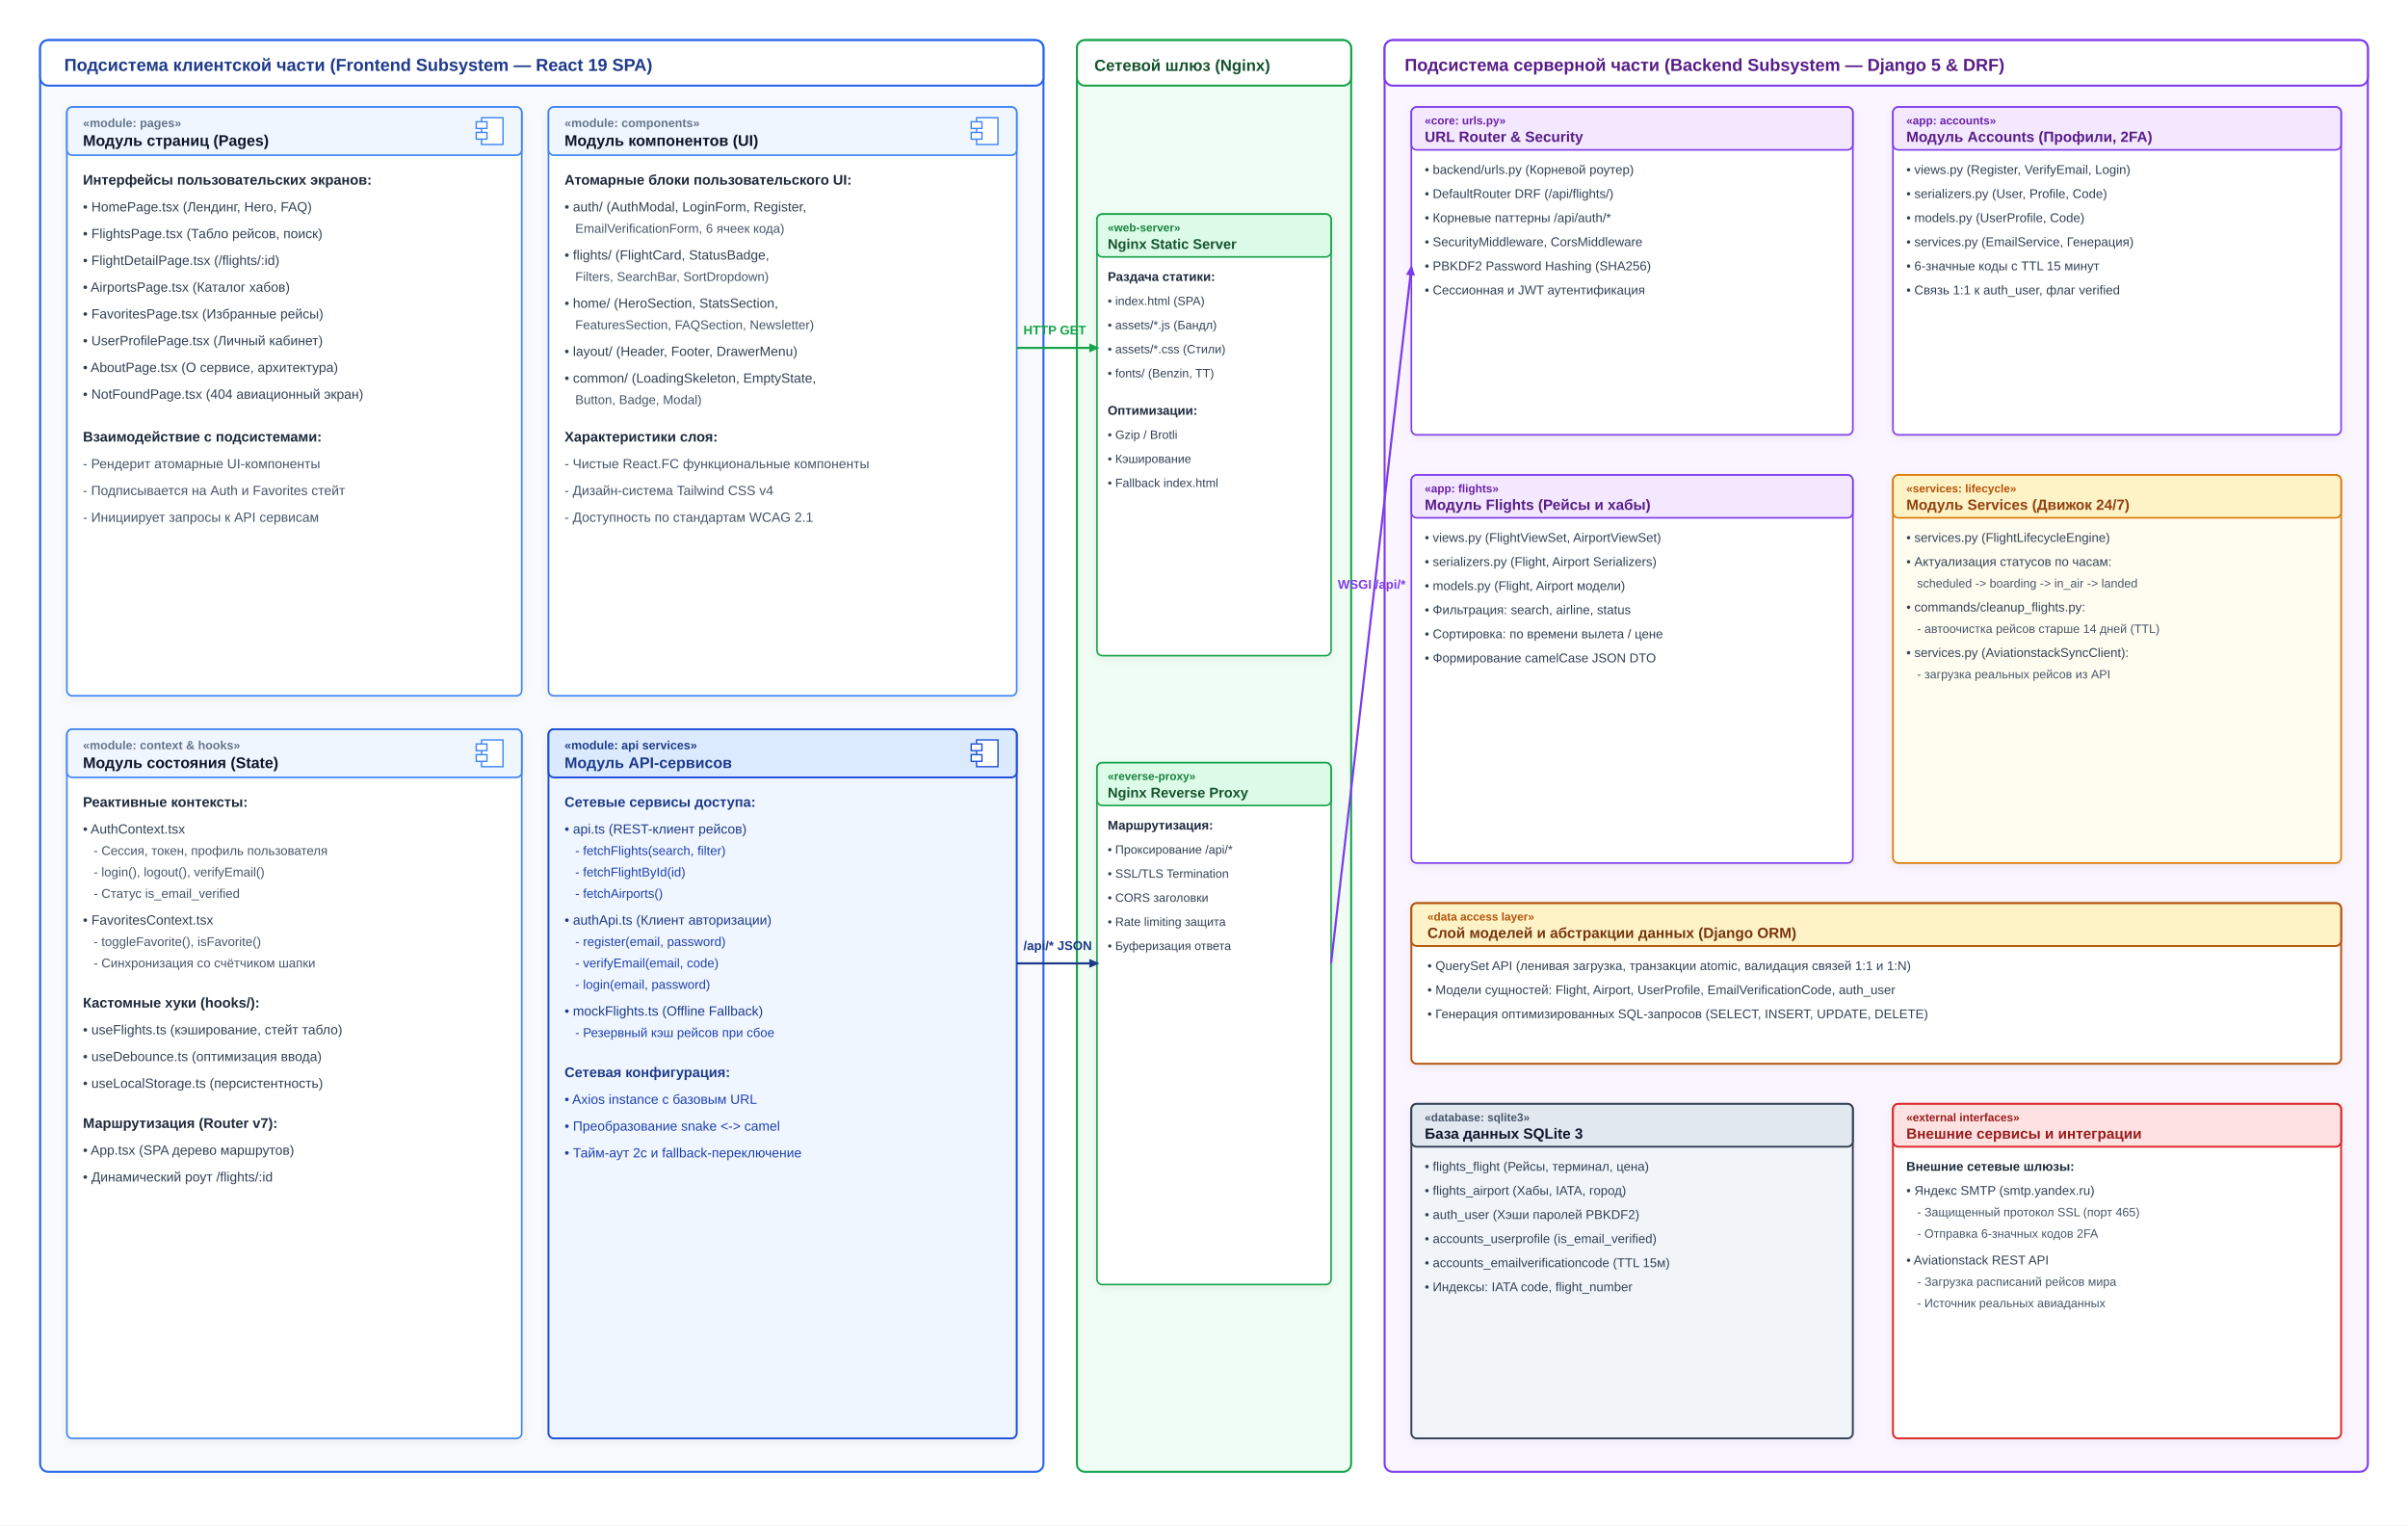
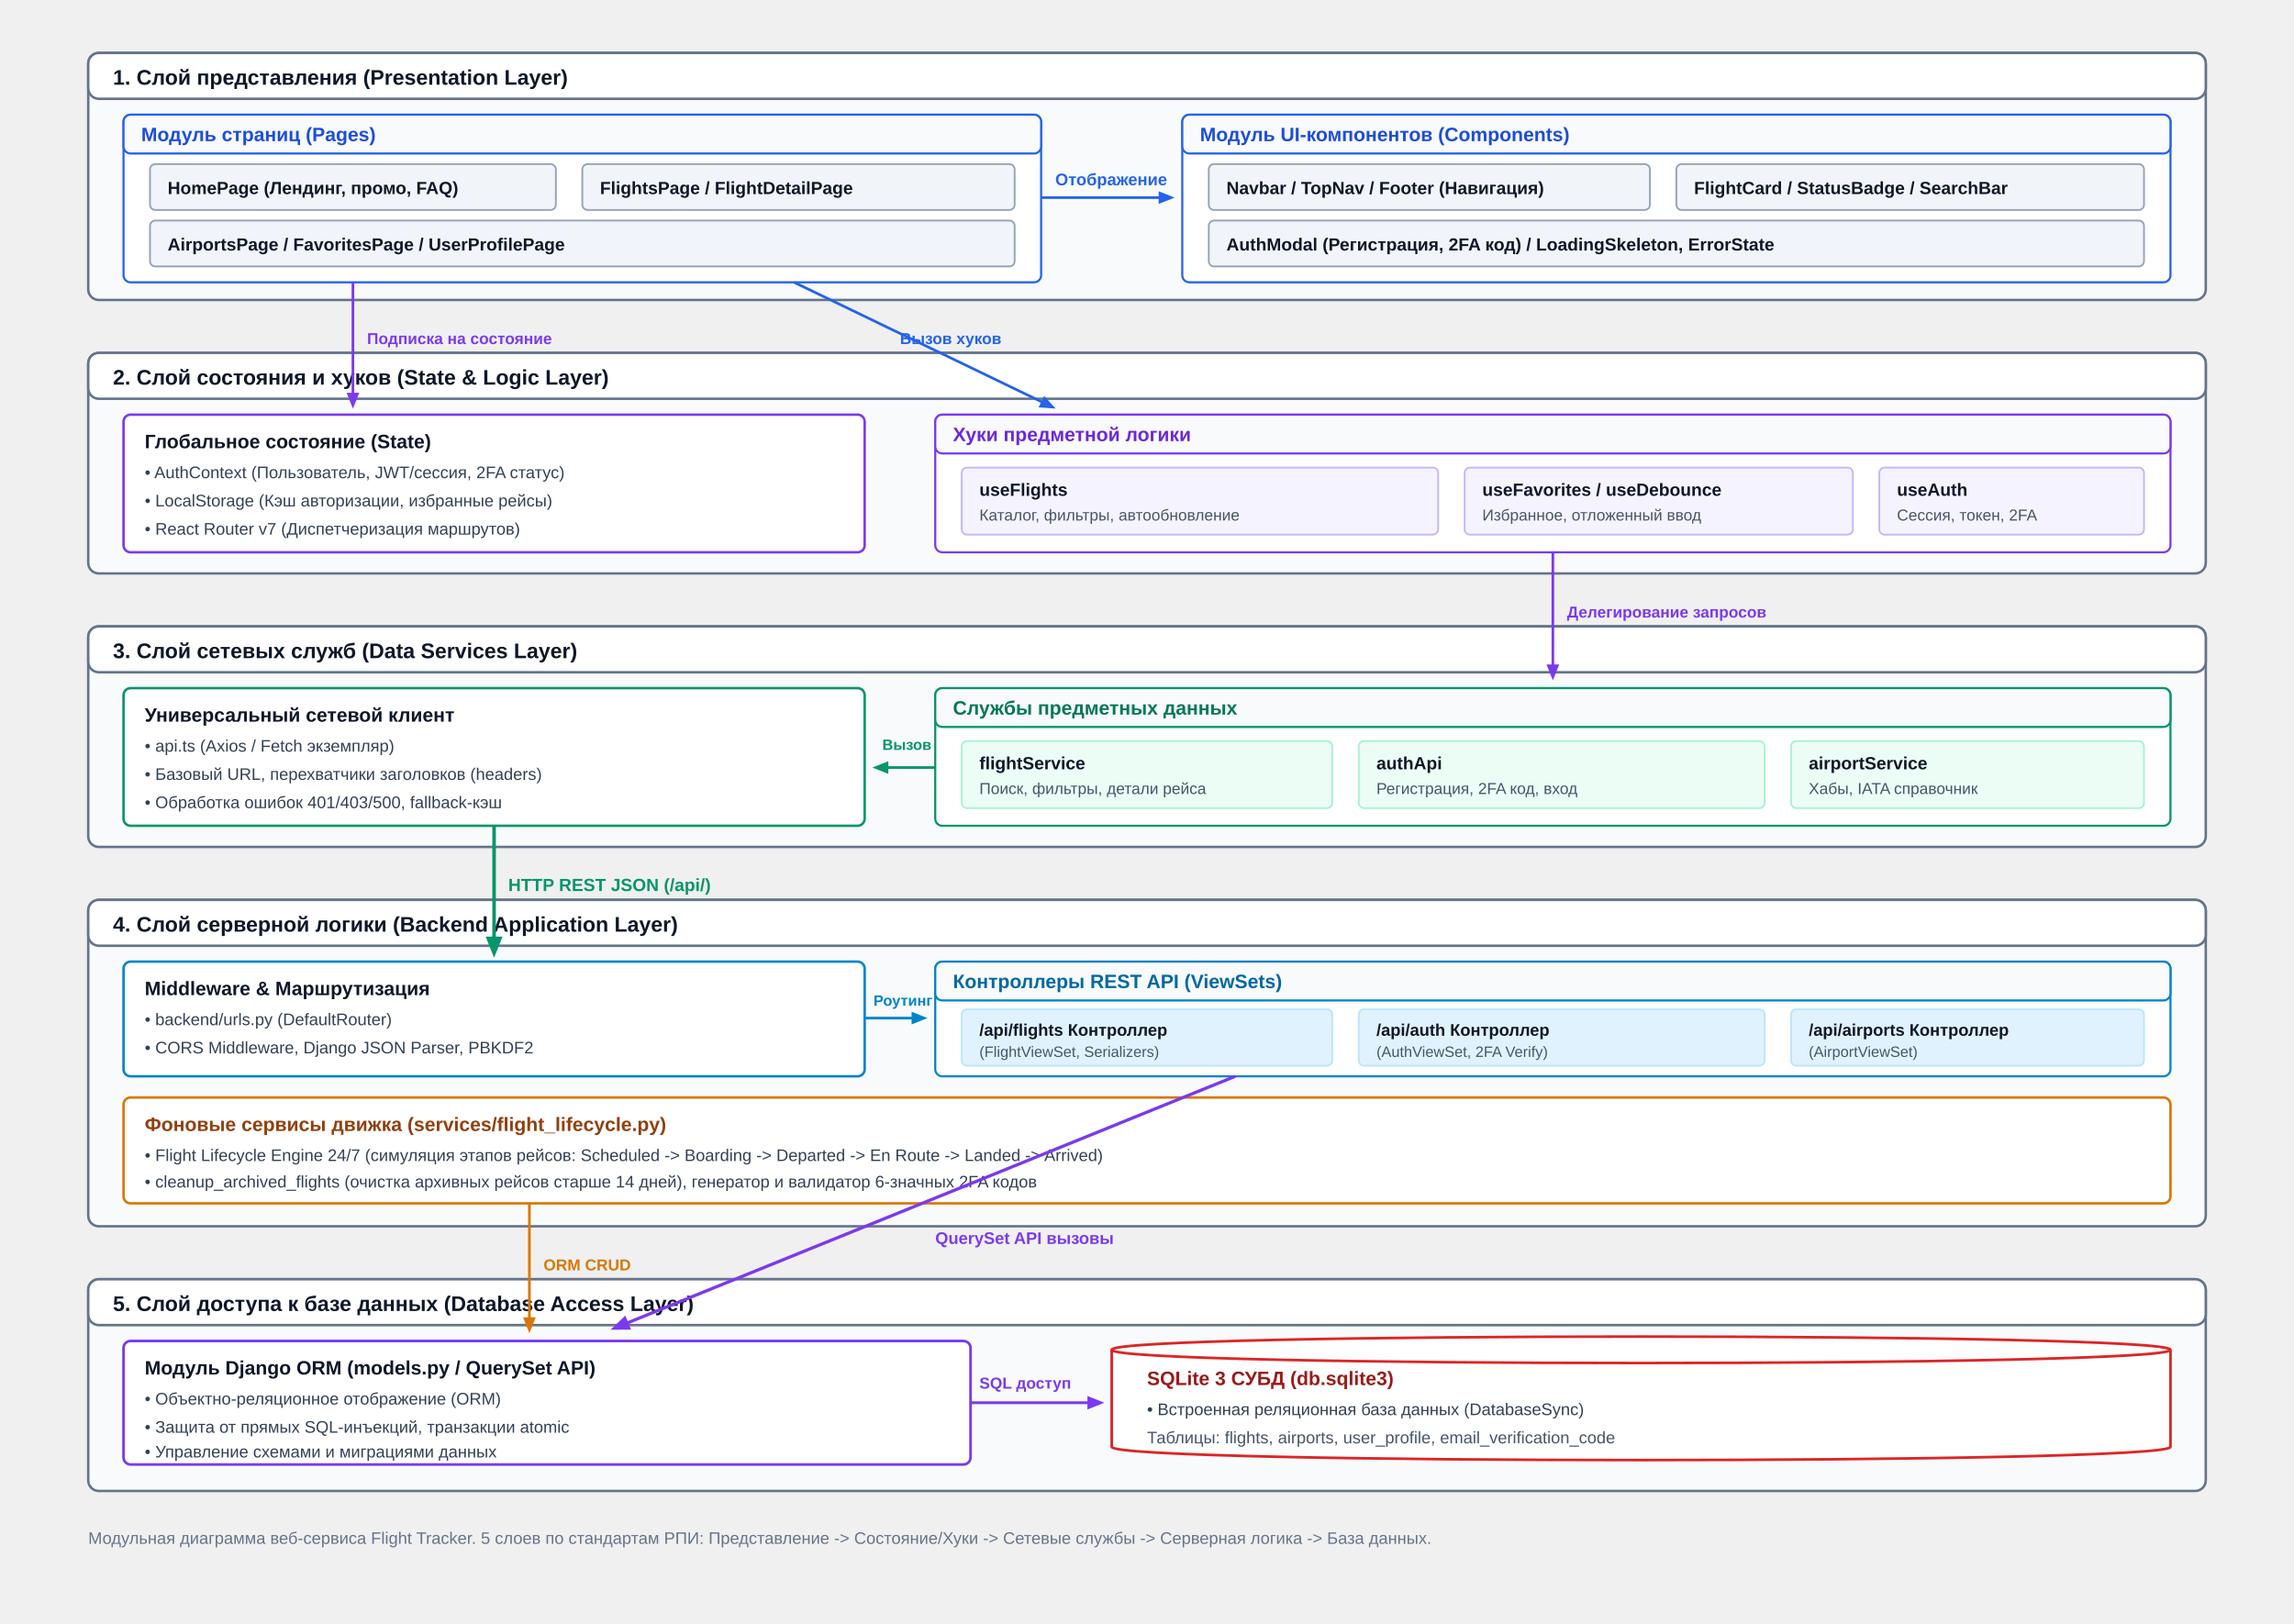
- <svg xmlns="http://www.w3.org/2000/svg" viewBox="0 0 1800 1140" width="100%" height="100%" style="background:#ffffff; font-family: 'Segoe UI', -apple-system, BlinkMacSystemFont, Arial, sans-serif;">
+ <svg xmlns="http://www.w3.org/2000/svg" viewBox="0 0 1300 920" width="100%" height="100%" style="background:#FFFFFF; font-family: Arial, sans-serif;">
  <defs>
-     <filter id="shadow" x="-3%" y="-4%" width="106%" height="110%">
-       <feDropShadow dx="0" dy="2" stdDeviation="3" flood-opacity="0.06" />
-     </filter>
-     <marker id="arr-blue" viewBox="0 0 10 10" refX="6" refY="5" markerWidth="6" markerHeight="6" orient="auto-start-reverse">
-       <path d="M 0 1.5 L 8 5 L 0 8.5 z" fill="#1E3A8A" />
+     <marker id="arrow-blue" viewBox="0 0 10 10" refX="6" refY="5" markerWidth="6" markerHeight="6" orient="auto-start-reverse">
+       <path d="M 0 1 L 10 5 L 0 9 z" fill="#2563EB" />
    </marker>
-     <marker id="arr-green" viewBox="0 0 10 10" refX="6" refY="5" markerWidth="6" markerHeight="6" orient="auto-start-reverse">
-       <path d="M 0 1.5 L 8 5 L 0 8.5 z" fill="#16A34A" />
+     <marker id="arrow-purple" viewBox="0 0 10 10" refX="6" refY="5" markerWidth="6" markerHeight="6" orient="auto-start-reverse">
+       <path d="M 0 1 L 10 5 L 0 9 z" fill="#7C3AED" />
    </marker>
-     <marker id="arr-purple" viewBox="0 0 10 10" refX="6" refY="5" markerWidth="6" markerHeight="6" orient="auto-start-reverse">
-       <path d="M 0 1.5 L 8 5 L 0 8.5 z" fill="#7C3AED" />
+     <marker id="arrow-green" viewBox="0 0 10 10" refX="6" refY="5" markerWidth="6" markerHeight="6" orient="auto-start-reverse">
+       <path d="M 0 1 L 10 5 L 0 9 z" fill="#059669" />
    </marker>
-     <marker id="arr-amber" viewBox="0 0 10 10" refX="6" refY="5" markerWidth="6" markerHeight="6" orient="auto-start-reverse">
-       <path d="M 0 1.5 L 8 5 L 0 8.5 z" fill="#B45309" />
+     <marker id="arrow-sky" viewBox="0 0 10 10" refX="6" refY="5" markerWidth="6" markerHeight="6" orient="auto-start-reverse">
+       <path d="M 0 1 L 10 5 L 0 9 z" fill="#0284C7" />
    </marker>
-     <marker id="arr-red" viewBox="0 0 10 10" refX="6" refY="5" markerWidth="6" markerHeight="6" orient="auto-start-reverse">
-       <path d="M 0 1.5 L 8 5 L 0 8.5 z" fill="#DC2626" />
+     <marker id="arrow-orange" viewBox="0 0 10 10" refX="6" refY="5" markerWidth="6" markerHeight="6" orient="auto-start-reverse">
+       <path d="M 0 1 L 10 5 L 0 9 z" fill="#D97706" />
    </marker>
  </defs>
-   <rect width="100%" height="100%" fill="#ffffff" />
-   <rect x="30" y="30" width="750" height="1070" rx="6" fill="#F8FAFC" stroke="#2563EB" stroke-width="1.5" />
-   <rect x="30" y="30" width="750" height="34" rx="6" fill="#FFFFFF" stroke="#2563EB" stroke-width="1.5" />
-   <text x="48" y="53" font-size="13" font-weight="bold" fill="#1E3A8A">Подсистема клиентской части (Frontend Subsystem — React 19 SPA)</text>
-   <g transform="translate(50, 80)" filter="url(#shadow)">
-     <rect width="340" height="440" rx="4" fill="#FFFFFF" stroke="#3B82F6" stroke-width="1.2" />
-     <rect width="340" height="36" rx="4" fill="#EFF6FF" stroke="#3B82F6" stroke-width="1.2" />
-     <rect x="310" y="8" width="16" height="20" fill="#FFFFFF" stroke="#3B82F6" stroke-width="1" />
-     <rect x="306" y="11" width="8" height="5" fill="#FFFFFF" stroke="#3B82F6" stroke-width="1" />
-     <rect x="306" y="19" width="8" height="5" fill="#FFFFFF" stroke="#3B82F6" stroke-width="1" />
-     <text x="12" y="15" font-size="9" font-weight="bold" fill="#64748B">«module: pages»</text>
-     <text x="12" y="29" font-size="11.5" font-weight="bold" fill="#0F172A">Модуль страниц (Pages)</text>
-     <text x="12" y="58" font-size="10.5" font-weight="bold" fill="#1E293B">Интерфейсы пользовательских экранов:</text>
-     <text x="12" y="78" font-size="10" fill="#334155">• HomePage.tsx (Лендинг, Hero, FAQ)</text>
-     <text x="12" y="98" font-size="10" fill="#334155">• FlightsPage.tsx (Табло рейсов, поиск)</text>
-     <text x="12" y="118" font-size="10" fill="#334155">• FlightDetailPage.tsx (/flights/:id)</text>
-     <text x="12" y="138" font-size="10" fill="#334155">• AirportsPage.tsx (Каталог хабов)</text>
-     <text x="12" y="158" font-size="10" fill="#334155">• FavoritesPage.tsx (Избранные рейсы)</text>
-     <text x="12" y="178" font-size="10" fill="#334155">• UserProfilePage.tsx (Личный кабинет)</text>
-     <text x="12" y="198" font-size="10" fill="#334155">• AboutPage.tsx (О сервисе, архитектура)</text>
-     <text x="12" y="218" font-size="10" fill="#334155">• NotFoundPage.tsx (404 авиационный экран)</text>
-     <text x="12" y="250" font-size="10.5" font-weight="bold" fill="#1E293B">Взаимодействие с подсистемами:</text>
-     <text x="12" y="270" font-size="10" fill="#475569">- Рендерит атомарные UI-компоненты</text>
-     <text x="12" y="290" font-size="10" fill="#475569">- Подписывается на Auth и Favorites стейт</text>
-     <text x="12" y="310" font-size="10" fill="#475569">- Инициирует запросы к API сервисам</text>
-   </g>
-   <g transform="translate(410, 80)" filter="url(#shadow)">
-     <rect width="350" height="440" rx="4" fill="#FFFFFF" stroke="#3B82F6" stroke-width="1.2" />
-     <rect width="350" height="36" rx="4" fill="#EFF6FF" stroke="#3B82F6" stroke-width="1.2" />
-     <rect x="320" y="8" width="16" height="20" fill="#FFFFFF" stroke="#3B82F6" stroke-width="1" />
-     <rect x="316" y="11" width="8" height="5" fill="#FFFFFF" stroke="#3B82F6" stroke-width="1" />
-     <rect x="316" y="19" width="8" height="5" fill="#FFFFFF" stroke="#3B82F6" stroke-width="1" />
-     <text x="12" y="15" font-size="9" font-weight="bold" fill="#64748B">«module: components»</text>
-     <text x="12" y="29" font-size="11.5" font-weight="bold" fill="#0F172A">Модуль компонентов (UI)</text>
-     <text x="12" y="58" font-size="10.5" font-weight="bold" fill="#1E293B">Атомарные блоки пользовательского UI:</text>
-     <text x="12" y="78" font-size="10" fill="#334155">• auth/ (AuthModal, LoginForm, Register,</text>
-     <text x="20" y="94" font-size="9.5" fill="#475569">EmailVerificationForm, 6 ячеек кода)</text>
-     <text x="12" y="114" font-size="10" fill="#334155">• flights/ (FlightCard, StatusBadge,</text>
-     <text x="20" y="130" font-size="9.5" fill="#475569">Filters, SearchBar, SortDropdown)</text>
-     <text x="12" y="150" font-size="10" fill="#334155">• home/ (HeroSection, StatsSection,</text>
-     <text x="20" y="166" font-size="9.5" fill="#475569">FeaturesSection, FAQSection, Newsletter)</text>
-     <text x="12" y="186" font-size="10" fill="#334155">• layout/ (Header, Footer, DrawerMenu)</text>
-     <text x="12" y="206" font-size="10" fill="#334155">• common/ (LoadingSkeleton, EmptyState,</text>
-     <text x="20" y="222" font-size="9.5" fill="#475569">Button, Badge, Modal)</text>
-     <text x="12" y="250" font-size="10.5" font-weight="bold" fill="#1E293B">Характеристики слоя:</text>
-     <text x="12" y="270" font-size="10" fill="#475569">- Чистые React.FC функциональные компоненты</text>
-     <text x="12" y="290" font-size="10" fill="#475569">- Дизайн-система Tailwind CSS v4</text>
-     <text x="12" y="310" font-size="10" fill="#475569">- Доступность по стандартам WCAG 2.1</text>
-   </g>
-   <g transform="translate(50, 545)" filter="url(#shadow)">
-     <rect width="340" height="530" rx="4" fill="#FFFFFF" stroke="#3B82F6" stroke-width="1.2" />
-     <rect width="340" height="36" rx="4" fill="#EFF6FF" stroke="#3B82F6" stroke-width="1.2" />
-     <rect x="310" y="8" width="16" height="20" fill="#FFFFFF" stroke="#3B82F6" stroke-width="1" />
-     <rect x="306" y="11" width="8" height="5" fill="#FFFFFF" stroke="#3B82F6" stroke-width="1" />
-     <rect x="306" y="19" width="8" height="5" fill="#FFFFFF" stroke="#3B82F6" stroke-width="1" />
-     <text x="12" y="15" font-size="9" font-weight="bold" fill="#64748B">«module: context &amp; hooks»</text>
-     <text x="12" y="29" font-size="11.5" font-weight="bold" fill="#0F172A">Модуль состояния (State)</text>
-     <text x="12" y="58" font-size="10.5" font-weight="bold" fill="#1E293B">Реактивные контексты:</text>
-     <text x="12" y="78" font-size="10" fill="#334155">• AuthContext.tsx</text>
-     <text x="20" y="94" font-size="9.5" fill="#475569">- Сессия, токен, профиль пользователя</text>
-     <text x="20" y="110" font-size="9.5" fill="#475569">- login(), logout(), verifyEmail()</text>
-     <text x="20" y="126" font-size="9.5" fill="#475569">- Статус is_email_verified</text>
-     <text x="12" y="146" font-size="10" fill="#334155">• FavoritesContext.tsx</text>
-     <text x="20" y="162" font-size="9.5" fill="#475569">- toggleFavorite(), isFavorite()</text>
-     <text x="20" y="178" font-size="9.5" fill="#475569">- Синхронизация со счётчиком шапки</text>
-     <text x="12" y="208" font-size="10.5" font-weight="bold" fill="#1E293B">Кастомные хуки (hooks/):</text>
-     <text x="12" y="228" font-size="10" fill="#334155">• useFlights.ts (кэширование, стейт табло)</text>
-     <text x="12" y="248" font-size="10" fill="#334155">• useDebounce.ts (оптимизация ввода)</text>
-     <text x="12" y="268" font-size="10" fill="#334155">• useLocalStorage.ts (персистентность)</text>
-     <text x="12" y="298" font-size="10.5" font-weight="bold" fill="#1E293B">Маршрутизация (Router v7):</text>
-     <text x="12" y="318" font-size="10" fill="#334155">• App.tsx (SPA дерево маршрутов)</text>
-     <text x="12" y="338" font-size="10" fill="#334155">• Динамический роут /flights/:id</text>
-   </g>
-   <g transform="translate(410, 545)" filter="url(#shadow)">
-     <rect width="350" height="530" rx="4" fill="#EFF6FF" stroke="#1D4ED8" stroke-width="1.4" />
-     <rect width="350" height="36" rx="4" fill="#DBEAFE" stroke="#1D4ED8" stroke-width="1.4" />
-     <rect x="320" y="8" width="16" height="20" fill="#FFFFFF" stroke="#1D4ED8" stroke-width="1" />
-     <rect x="316" y="11" width="8" height="5" fill="#FFFFFF" stroke="#1D4ED8" stroke-width="1" />
-     <rect x="316" y="19" width="8" height="5" fill="#FFFFFF" stroke="#1D4ED8" stroke-width="1" />
-     <text x="12" y="15" font-size="9" font-weight="bold" fill="#1E3A8A">«module: api services»</text>
-     <text x="12" y="29" font-size="11.5" font-weight="bold" fill="#1E3A8A">Модуль API-сервисов</text>
-     <text x="12" y="58" font-size="10.5" font-weight="bold" fill="#1E3A8A">Сетевые сервисы доступа:</text>
-     <text x="12" y="78" font-size="10" fill="#1E3A8A">• api.ts (REST-клиент рейсов)</text>
-     <text x="20" y="94" font-size="9.5" fill="#1E40AF">- fetchFlights(search, filter)</text>
-     <text x="20" y="110" font-size="9.5" fill="#1E40AF">- fetchFlightById(id)</text>
-     <text x="20" y="126" font-size="9.5" fill="#1E40AF">- fetchAirports()</text>
-     <text x="12" y="146" font-size="10" fill="#1E3A8A">• authApi.ts (Клиент авторизации)</text>
-     <text x="20" y="162" font-size="9.5" fill="#1E40AF">- register(email, password)</text>
-     <text x="20" y="178" font-size="9.5" fill="#1E40AF">- verifyEmail(email, code)</text>
-     <text x="20" y="194" font-size="9.5" fill="#1E40AF">- login(email, password)</text>
-     <text x="12" y="214" font-size="10" fill="#1E3A8A">• mockFlights.ts (Offline Fallback)</text>
-     <text x="20" y="230" font-size="9.5" fill="#1E40AF">- Резервный кэш рейсов при сбое</text>
-     <text x="12" y="260" font-size="10.5" font-weight="bold" fill="#1E3A8A">Сетевая конфигурация:</text>
-     <text x="12" y="280" font-size="10" fill="#1E40AF">• Axios instance c базовым URL</text>
-     <text x="12" y="300" font-size="10" fill="#1E40AF">• Преобразование snake &lt;-&gt; camel</text>
-     <text x="12" y="320" font-size="10" fill="#1E40AF">• Тайм-аут 2с и fallback-переключение</text>
-   </g>
-   <rect x="805" y="30" width="205" height="1070" rx="6" fill="#F0FDF4" stroke="#16A34A" stroke-width="1.5" />
-   <rect x="805" y="30" width="205" height="34" rx="6" fill="#FFFFFF" stroke="#16A34A" stroke-width="1.5" />
-   <text x="818" y="53" font-size="12" font-weight="bold" fill="#14532D">Сетевой шлюз (Nginx)</text>
-   <g transform="translate(820, 160)" filter="url(#shadow)">
-     <rect width="175" height="330" rx="4" fill="#FFFFFF" stroke="#16A34A" stroke-width="1.2" />
-     <rect width="175" height="32" rx="4" fill="#DCFCE7" stroke="#16A34A" stroke-width="1.2" />
-     <text x="8" y="13" font-size="8.5" font-weight="bold" fill="#15803D">«web-server»</text>
-     <text x="8" y="26" font-size="10.5" font-weight="bold" fill="#14532D">Nginx Static Server</text>
-     <text x="8" y="50" font-size="9.5" font-weight="bold" fill="#1E293B">Раздача статики:</text>
-     <text x="8" y="68" font-size="9" fill="#334155">• index.html (SPA)</text>
-     <text x="8" y="86" font-size="9" fill="#334155">• assets/*.js (Бандл)</text>
-     <text x="8" y="104" font-size="9" fill="#334155">• assets/*.css (Стили)</text>
-     <text x="8" y="122" font-size="9" fill="#334155">• fonts/ (Benzin, TT)</text>
-     <text x="8" y="150" font-size="9.5" font-weight="bold" fill="#1E293B">Оптимизации:</text>
-     <text x="8" y="168" font-size="9" fill="#334155">• Gzip / Brotli</text>
-     <text x="8" y="186" font-size="9" fill="#334155">• Кэширование</text>
-     <text x="8" y="204" font-size="9" fill="#334155">• Fallback index.html</text>
-   </g>
-   <g transform="translate(820, 570)" filter="url(#shadow)">
-     <rect width="175" height="390" rx="4" fill="#FFFFFF" stroke="#16A34A" stroke-width="1.2" />
-     <rect width="175" height="32" rx="4" fill="#DCFCE7" stroke="#16A34A" stroke-width="1.2" />
-     <text x="8" y="13" font-size="8.5" font-weight="bold" fill="#15803D">«reverse-proxy»</text>
-     <text x="8" y="26" font-size="10.5" font-weight="bold" fill="#14532D">Nginx Reverse Proxy</text>
-     <text x="8" y="50" font-size="9.5" font-weight="bold" fill="#1E293B">Маршрутизация:</text>
-     <text x="8" y="68" font-size="9" fill="#334155">• Проксирование /api/*</text>
-     <text x="8" y="86" font-size="9" fill="#334155">• SSL/TLS Termination</text>
-     <text x="8" y="104" font-size="9" fill="#334155">• CORS заголовки</text>
-     <text x="8" y="122" font-size="9" fill="#334155">• Rate limiting защита</text>
-     <text x="8" y="140" font-size="9" fill="#334155">• Буферизация ответа</text>
-   </g>
-   <rect x="1035" y="30" width="735" height="1070" rx="6" fill="#FAF5FF" stroke="#7C3AED" stroke-width="1.5" />
-   <rect x="1035" y="30" width="735" height="34" rx="6" fill="#FFFFFF" stroke="#7C3AED" stroke-width="1.5" />
-   <text x="1050" y="53" font-size="13" font-weight="bold" fill="#581C87">Подсистема серверной части (Backend Subsystem — Django 5 &amp; DRF)</text>
-   <g transform="translate(1055, 80)" filter="url(#shadow)">
-     <rect width="330" height="245" rx="4" fill="#FFFFFF" stroke="#7C3AED" stroke-width="1.2" />
-     <rect width="330" height="32" rx="4" fill="#F3E8FF" stroke="#7C3AED" stroke-width="1.2" />
-     <text x="10" y="13" font-size="8.5" font-weight="bold" fill="#6B21A8">«core: urls.py»</text>
-     <text x="10" y="26" font-size="11" font-weight="bold" fill="#581C87">URL Router &amp; Security</text>
-     <text x="10" y="50" font-size="9.5" fill="#334155">• backend/urls.py (Корневой роутер)</text>
-     <text x="10" y="68" font-size="9.5" fill="#334155">• DefaultRouter DRF (/api/flights/)</text>
-     <text x="10" y="86" font-size="9.5" fill="#334155">• Корневые паттерны /api/auth/*</text>
-     <text x="10" y="104" font-size="9.5" fill="#334155">• SecurityMiddleware, CorsMiddleware</text>
-     <text x="10" y="122" font-size="9.5" fill="#334155">• PBKDF2 Password Hashing (SHA256)</text>
-     <text x="10" y="140" font-size="9.5" fill="#334155">• Сессионная и JWT аутентификация</text>
-   </g>
-   <g transform="translate(1415, 80)" filter="url(#shadow)">
-     <rect width="335" height="245" rx="4" fill="#FFFFFF" stroke="#7C3AED" stroke-width="1.2" />
-     <rect width="335" height="32" rx="4" fill="#F3E8FF" stroke="#7C3AED" stroke-width="1.2" />
-     <text x="10" y="13" font-size="8.5" font-weight="bold" fill="#6B21A8">«app: accounts»</text>
-     <text x="10" y="26" font-size="11" font-weight="bold" fill="#581C87">Модуль Accounts (Профили, 2FA)</text>
-     <text x="10" y="50" font-size="9.5" fill="#334155">• views.py (Register, VerifyEmail, Login)</text>
-     <text x="10" y="68" font-size="9.5" fill="#334155">• serializers.py (User, Profile, Code)</text>
-     <text x="10" y="86" font-size="9.5" fill="#334155">• models.py (UserProfile, Code)</text>
-     <text x="10" y="104" font-size="9.5" fill="#334155">• services.py (EmailService, Генерация)</text>
-     <text x="10" y="122" font-size="9.5" fill="#334155">• 6-значные коды с TTL 15 минут</text>
-     <text x="10" y="140" font-size="9.5" fill="#334155">• Связь 1:1 к auth_user, флаг verified</text>
-   </g>
-   <g transform="translate(1055, 355)" filter="url(#shadow)">
-     <rect width="330" height="290" rx="4" fill="#FFFFFF" stroke="#7C3AED" stroke-width="1.2" />
-     <rect width="330" height="32" rx="4" fill="#F3E8FF" stroke="#7C3AED" stroke-width="1.2" />
-     <text x="10" y="13" font-size="8.5" font-weight="bold" fill="#6B21A8">«app: flights»</text>
-     <text x="10" y="26" font-size="11" font-weight="bold" fill="#581C87">Модуль Flights (Рейсы и хабы)</text>
-     <text x="10" y="50" font-size="9.5" fill="#334155">• views.py (FlightViewSet, AirportViewSet)</text>
-     <text x="10" y="68" font-size="9.5" fill="#334155">• serializers.py (Flight, Airport Serializers)</text>
-     <text x="10" y="86" font-size="9.5" fill="#334155">• models.py (Flight, Airport модели)</text>
-     <text x="10" y="104" font-size="9.5" fill="#334155">• Фильтрация: search, airline, status</text>
-     <text x="10" y="122" font-size="9.5" fill="#334155">• Сортировка: по времени вылета / цене</text>
-     <text x="10" y="140" font-size="9.5" fill="#334155">• Формирование camelCase JSON DTO</text>
-   </g>
-   <g transform="translate(1415, 355)" filter="url(#shadow)">
-     <rect width="335" height="290" rx="4" fill="#FFFDF0" stroke="#D97706" stroke-width="1.2" />
-     <rect width="335" height="32" rx="4" fill="#FEF3C7" stroke="#D97706" stroke-width="1.2" />
-     <text x="10" y="13" font-size="8.5" font-weight="bold" fill="#B45309">«services: lifecycle»</text>
-     <text x="10" y="26" font-size="11" font-weight="bold" fill="#92400E">Модуль Services (Движок 24/7)</text>
-     <text x="10" y="50" font-size="9.5" fill="#334155">• services.py (FlightLifecycleEngine)</text>
-     <text x="10" y="68" font-size="9.5" fill="#334155">• Актуализация статусов по часам:</text>
-     <text x="18" y="84" font-size="9" fill="#475569">scheduled -&gt; boarding -&gt; in_air -&gt; landed</text>
-     <text x="10" y="102" font-size="9.5" fill="#334155">• commands/cleanup_flights.py:</text>
-     <text x="18" y="118" font-size="9" fill="#475569">- автоочистка рейсов старше 14 дней (TTL)</text>
-     <text x="10" y="136" font-size="9.5" fill="#334155">• services.py (AviationstackSyncClient):</text>
-     <text x="18" y="152" font-size="9" fill="#475569">- загрузка реальных рейсов из API</text>
-   </g>
-   <g transform="translate(1055, 675)" filter="url(#shadow)">
-     <rect width="695" height="120" rx="4" fill="#FFFFFF" stroke="#B45309" stroke-width="1.4" />
-     <rect width="695" height="32" rx="4" fill="#FEF3C7" stroke="#B45309" stroke-width="1.4" />
-     <text x="12" y="13" font-size="8.5" font-weight="bold" fill="#B45309">«data access layer»</text>
-     <text x="12" y="26" font-size="11" font-weight="bold" fill="#78350F">Слой моделей и абстракции данных (Django ORM)</text>
-     <text x="12" y="50" font-size="9.5" fill="#334155">• QuerySet API (ленивая загрузка, транзакции atomic, валидация связей 1:1 и 1:N)</text>
-     <text x="12" y="68" font-size="9.5" fill="#334155">• Модели сущностей: Flight, Airport, UserProfile, EmailVerificationCode, auth_user</text>
-     <text x="12" y="86" font-size="9.5" fill="#334155">• Генерация оптимизированных SQL-запросов (SELECT, INSERT, UPDATE, DELETE)</text>
-   </g>
-   <g transform="translate(1055, 825)" filter="url(#shadow)">
-     <rect width="330" height="250" rx="4" fill="#F1F5F9" stroke="#334155" stroke-width="1.4" />
-     <rect width="330" height="32" rx="4" fill="#E2E8F0" stroke="#334155" stroke-width="1.4" />
-     <text x="10" y="13" font-size="8.5" font-weight="bold" fill="#475569">«database: sqlite3»</text>
-     <text x="10" y="26" font-size="11" font-weight="bold" fill="#0F172A">База данных SQLite 3</text>
-     <text x="10" y="50" font-size="9.5" fill="#334155">• flights_flight (Рейсы, терминал, цена)</text>
-     <text x="10" y="68" font-size="9.5" fill="#334155">• flights_airport (Хабы, IATA, город)</text>
-     <text x="10" y="86" font-size="9.5" fill="#334155">• auth_user (Хэши паролей PBKDF2)</text>
-     <text x="10" y="104" font-size="9.5" fill="#334155">• accounts_userprofile (is_email_verified)</text>
-     <text x="10" y="122" font-size="9.5" fill="#334155">• accounts_emailverificationcode (TTL 15м)</text>
-     <text x="10" y="140" font-size="9.5" fill="#334155">• Индексы: IATA code, flight_number</text>
-   </g>
-   <g transform="translate(1415, 825)" filter="url(#shadow)">
-     <rect width="335" height="250" rx="4" fill="#FFFFFF" stroke="#DC2626" stroke-width="1.4" />
-     <rect width="335" height="32" rx="4" fill="#FEE2E2" stroke="#DC2626" stroke-width="1.4" />
-     <text x="10" y="13" font-size="8.5" font-weight="bold" fill="#991B1B">«external interfaces»</text>
-     <text x="10" y="26" font-size="11" font-weight="bold" fill="#991B1B">Внешние сервисы и интеграции</text>
-     <text x="10" y="50" font-size="9.5" font-weight="bold" fill="#1E293B">Внешние сетевые шлюзы:</text>
-     <text x="10" y="68" font-size="9.5" fill="#334155">• Яндекс SMTP (smtp.yandex.ru)</text>
-     <text x="18" y="84" font-size="9" fill="#475569">- Защищенный протокол SSL (порт 465)</text>
-     <text x="18" y="100" font-size="9" fill="#475569">- Отправка 6-значных кодов 2FA</text>
-     <text x="10" y="120" font-size="9.5" fill="#334155">• Aviationstack REST API</text>
-     <text x="18" y="136" font-size="9" fill="#475569">- Загрузка расписаний рейсов мира</text>
-     <text x="18" y="152" font-size="9" fill="#475569">- Источник реальных авиаданных</text>
-   </g>
-   <line x1="995" y1="720" x2="1055" y2="200" stroke="#7C3AED" stroke-width="1.6" marker-end="url(#arr-purple)" />
-   <text x="1000" y="440" font-size="9.5" font-weight="bold" fill="#7C3AED">WSGI /api/*</text>
-   <line x1="760" y1="260" x2="820" y2="260" stroke="#16A34A" stroke-width="1.6" marker-end="url(#arr-green)" />
-   <text x="765" y="250" font-size="9.5" font-weight="bold" fill="#16A34A">HTTP GET</text>
-   <line x1="760" y1="720" x2="820" y2="720" stroke="#1E3A8A" stroke-width="1.6" marker-end="url(#arr-blue)" />
-   <text x="765" y="710" font-size="9.5" font-weight="bold" fill="#1E3A8A">/api/* JSON</text>
+   <rect x="50" y="30" width="1200" height="140" rx="6" fill="#F8FAFC" stroke="#64748B" stroke-width="1.4" />
+   <rect x="50" y="30" width="1200" height="26" rx="6" fill="#FFFFFF" stroke="#64748B" stroke-width="1.4" />
+   <text x="64" y="48" font-size="12" font-weight="bold" fill="#0F172A">1. Слой представления (Presentation Layer)</text>
+   <rect x="70" y="65" width="520" height="95" rx="4" fill="#FFFFFF" stroke="#2563EB" stroke-width="1.2" />
+   <rect x="70" y="65" width="520" height="22" rx="4" fill="#F8FAFC" stroke="#2563EB" stroke-width="1.2" />
+   <text x="80" y="80" font-size="11" font-weight="bold" fill="#1D4ED8">Модуль страниц (Pages)</text>
+   <rect x="85" y="93" width="230" height="26" rx="3" fill="#F1F5F9" stroke="#94A3B8" stroke-width="1" />
+   <text x="95" y="110" font-size="10" font-weight="bold" fill="#0F172A">HomePage (Лендинг, промо, FAQ)</text>
+   <rect x="330" y="93" width="245" height="26" rx="3" fill="#F1F5F9" stroke="#94A3B8" stroke-width="1" />
+   <text x="340" y="110" font-size="10" font-weight="bold" fill="#0F172A">FlightsPage / FlightDetailPage</text>
+   <rect x="85" y="125" width="490" height="26" rx="3" fill="#F1F5F9" stroke="#94A3B8" stroke-width="1" />
+   <text x="95" y="142" font-size="10" font-weight="bold" fill="#0F172A">AirportsPage / FavoritesPage / UserProfilePage</text>
+   <rect x="670" y="65" width="560" height="95" rx="4" fill="#FFFFFF" stroke="#2563EB" stroke-width="1.2" />
+   <rect x="670" y="65" width="560" height="22" rx="4" fill="#F8FAFC" stroke="#2563EB" stroke-width="1.2" />
+   <text x="680" y="80" font-size="11" font-weight="bold" fill="#1D4ED8">Модуль UI-компонентов (Components)</text>
+   <rect x="685" y="93" width="250" height="26" rx="3" fill="#F1F5F9" stroke="#94A3B8" stroke-width="1" />
+   <text x="695" y="110" font-size="10" font-weight="bold" fill="#0F172A">Navbar / TopNav / Footer (Навигация)</text>
+   <rect x="950" y="93" width="265" height="26" rx="3" fill="#F1F5F9" stroke="#94A3B8" stroke-width="1" />
+   <text x="960" y="110" font-size="10" font-weight="bold" fill="#0F172A">FlightCard / StatusBadge / SearchBar</text>
+   <rect x="685" y="125" width="530" height="26" rx="3" fill="#F1F5F9" stroke="#94A3B8" stroke-width="1" />
+   <text x="695" y="142" font-size="10" font-weight="bold" fill="#0F172A">AuthModal (Регистрация, 2FA код) / LoadingSkeleton, ErrorState</text>
+   <line x1="590" y1="112" x2="662" y2="112" stroke="#2563EB" stroke-width="1.5" marker-end="url(#arrow-blue)" />
+   <text x="598" y="105" font-size="9.5" font-weight="bold" fill="#2563EB">Отображение</text>
+   <rect x="50" y="200" width="1200" height="125" rx="6" fill="#F8FAFC" stroke="#64748B" stroke-width="1.4" />
+   <rect x="50" y="200" width="1200" height="26" rx="6" fill="#FFFFFF" stroke="#64748B" stroke-width="1.4" />
+   <text x="64" y="218" font-size="12" font-weight="bold" fill="#0F172A">2. Слой состояния и хуков (State &amp; Logic Layer)</text>
+   <rect x="70" y="235" width="420" height="78" rx="4" fill="#FFFFFF" stroke="#7C3AED" stroke-width="1.4" />
+   <text x="82" y="254" font-size="11" font-weight="bold" fill="#0F172A">Глобальное состояние (State)</text>
+   <text x="82" y="271" font-size="9.5" fill="#334155">• AuthContext (Пользователь, JWT/сессия, 2FA статус)</text>
+   <text x="82" y="287" font-size="9.5" fill="#334155">• LocalStorage (Кэш авторизации, избранные рейсы)</text>
+   <text x="82" y="303" font-size="9.5" fill="#334155">• React Router v7 (Диспетчеризация маршрутов)</text>
+   <rect x="530" y="235" width="700" height="78" rx="4" fill="#FFFFFF" stroke="#7C3AED" stroke-width="1.2" />
+   <rect x="530" y="235" width="700" height="22" rx="4" fill="#F8FAFC" stroke="#7C3AED" stroke-width="1.2" />
+   <text x="540" y="250" font-size="11" font-weight="bold" fill="#6D28D9">Хуки предметной логики</text>
+   <rect x="545" y="265" width="270" height="38" rx="3" fill="#F5F3FF" stroke="#C4B5FD" stroke-width="1" />
+   <text x="555" y="281" font-size="10" font-weight="bold" fill="#0F172A">useFlights</text>
+   <text x="555" y="295" font-size="9" fill="#475569">Каталог, фильтры, автообновление</text>
+   <rect x="830" y="265" width="220" height="38" rx="3" fill="#F5F3FF" stroke="#C4B5FD" stroke-width="1" />
+   <text x="840" y="281" font-size="10" font-weight="bold" fill="#0F172A">useFavorites / useDebounce</text>
+   <text x="840" y="295" font-size="9" fill="#475569">Избранное, отложенный ввод</text>
+   <rect x="1065" y="265" width="150" height="38" rx="3" fill="#F5F3FF" stroke="#C4B5FD" stroke-width="1" />
+   <text x="1075" y="281" font-size="10" font-weight="bold" fill="#0F172A">useAuth</text>
+   <text x="1075" y="295" font-size="9" fill="#475569">Сессия, токен, 2FA</text>
+   <rect x="50" y="355" width="1200" height="125" rx="6" fill="#F8FAFC" stroke="#64748B" stroke-width="1.4" />
+   <rect x="50" y="355" width="1200" height="26" rx="6" fill="#FFFFFF" stroke="#64748B" stroke-width="1.4" />
+   <text x="64" y="373" font-size="12" font-weight="bold" fill="#0F172A">3. Слой сетевых служб (Data Services Layer)</text>
+   <rect x="70" y="390" width="420" height="78" rx="4" fill="#FFFFFF" stroke="#059669" stroke-width="1.4" />
+   <text x="82" y="409" font-size="11" font-weight="bold" fill="#0F172A">Универсальный сетевой клиент</text>
+   <text x="82" y="426" font-size="9.5" fill="#334155">• api.ts (Axios / Fetch экземпляр)</text>
+   <text x="82" y="442" font-size="9.5" fill="#334155">• Базовый URL, перехватчики заголовков (headers)</text>
+   <text x="82" y="458" font-size="9.5" fill="#334155">• Обработка ошибок 401/403/500, fallback-кэш</text>
+   <rect x="530" y="390" width="700" height="78" rx="4" fill="#FFFFFF" stroke="#059669" stroke-width="1.2" />
+   <rect x="530" y="390" width="700" height="22" rx="4" fill="#F8FAFC" stroke="#059669" stroke-width="1.2" />
+   <text x="540" y="405" font-size="11" font-weight="bold" fill="#047857">Службы предметных данных</text>
+   <rect x="545" y="420" width="210" height="38" rx="3" fill="#ECFDF5" stroke="#A7F3D0" stroke-width="1" />
+   <text x="555" y="436" font-size="10" font-weight="bold" fill="#0F172A">flightService</text>
+   <text x="555" y="450" font-size="9" fill="#475569">Поиск, фильтры, детали рейса</text>
+   <rect x="770" y="420" width="230" height="38" rx="3" fill="#ECFDF5" stroke="#A7F3D0" stroke-width="1" />
+   <text x="780" y="436" font-size="10" font-weight="bold" fill="#0F172A">authApi</text>
+   <text x="780" y="450" font-size="9" fill="#475569">Регистрация, 2FA код, вход</text>
+   <rect x="1015" y="420" width="200" height="38" rx="3" fill="#ECFDF5" stroke="#A7F3D0" stroke-width="1" />
+   <text x="1025" y="436" font-size="10" font-weight="bold" fill="#0F172A">airportService</text>
+   <text x="1025" y="450" font-size="9" fill="#475569">Хабы, IATA справочник</text>
+   <rect x="50" y="510" width="1200" height="185" rx="6" fill="#F8FAFC" stroke="#64748B" stroke-width="1.4" />
+   <rect x="50" y="510" width="1200" height="26" rx="6" fill="#FFFFFF" stroke="#64748B" stroke-width="1.4" />
+   <text x="64" y="528" font-size="12" font-weight="bold" fill="#0F172A">4. Слой серверной логики (Backend Application Layer)</text>
+   <rect x="70" y="545" width="420" height="65" rx="4" fill="#FFFFFF" stroke="#0284C7" stroke-width="1.4" />
+   <text x="82" y="564" font-size="11" font-weight="bold" fill="#0F172A">Middleware &amp; Маршрутизация</text>
+   <text x="82" y="581" font-size="9.5" fill="#334155">• backend/urls.py (DefaultRouter)</text>
+   <text x="82" y="597" font-size="9.5" fill="#334155">• CORS Middleware, Django JSON Parser, PBKDF2</text>
+   <rect x="530" y="545" width="700" height="65" rx="4" fill="#FFFFFF" stroke="#0284C7" stroke-width="1.2" />
+   <rect x="530" y="545" width="700" height="22" rx="4" fill="#F8FAFC" stroke="#0284C7" stroke-width="1.2" />
+   <text x="540" y="560" font-size="11" font-weight="bold" fill="#0369A1">Контроллеры REST API (ViewSets)</text>
+   <rect x="545" y="572" width="210" height="32" rx="3" fill="#E0F2FE" stroke="#BAE6FD" stroke-width="1" />
+   <text x="555" y="587" font-size="9.5" font-weight="bold" fill="#0F172A">/api/flights Контроллер</text>
+   <text x="555" y="599" font-size="8.5" fill="#475569">(FlightViewSet, Serializers)</text>
+   <rect x="770" y="572" width="230" height="32" rx="3" fill="#E0F2FE" stroke="#BAE6FD" stroke-width="1" />
+   <text x="780" y="587" font-size="9.5" font-weight="bold" fill="#0F172A">/api/auth Контроллер</text>
+   <text x="780" y="599" font-size="8.5" fill="#475569">(AuthViewSet, 2FA Verify)</text>
+   <rect x="1015" y="572" width="200" height="32" rx="3" fill="#E0F2FE" stroke="#BAE6FD" stroke-width="1" />
+   <text x="1025" y="587" font-size="9.5" font-weight="bold" fill="#0F172A">/api/airports Контроллер</text>
+   <text x="1025" y="599" font-size="8.5" fill="#475569">(AirportViewSet)</text>
+   <rect x="70" y="622" width="1160" height="60" rx="4" fill="#FFFFFF" stroke="#D97706" stroke-width="1.4" />
+   <text x="82" y="641" font-size="11" font-weight="bold" fill="#92400E">Фоновые сервисы движка (services/flight_lifecycle.py)</text>
+   <text x="82" y="658" font-size="9.5" fill="#334155">• Flight Lifecycle Engine 24/7 (симуляция этапов рейсов: Scheduled -&gt; Boarding -&gt; Departed -&gt; En Route -&gt; Landed -&gt; Arrived)</text>
+   <text x="82" y="673" font-size="9.5" fill="#334155">• cleanup_archived_flights (очистка архивных рейсов старше 14 дней), генератор и валидатор 6-значных 2FA кодов</text>
+   <rect x="50" y="725" width="1200" height="120" rx="6" fill="#F8FAFC" stroke="#64748B" stroke-width="1.4" />
+   <rect x="50" y="725" width="1200" height="26" rx="6" fill="#FFFFFF" stroke="#64748B" stroke-width="1.4" />
+   <text x="64" y="743" font-size="12" font-weight="bold" fill="#0F172A">5. Слой доступа к базе данных (Database Access Layer)</text>
+   <rect x="70" y="760" width="480" height="70" rx="4" fill="#FFFFFF" stroke="#7C3AED" stroke-width="1.5" />
+   <text x="82" y="779" font-size="11" font-weight="bold" fill="#0F172A">Модуль Django ORM (models.py / QuerySet API)</text>
+   <text x="82" y="796" font-size="9.5" fill="#334155">• Объектно-реляционное отображение (ORM)</text>
+   <text x="82" y="812" font-size="9.5" fill="#334155">• Защита от прямых SQL-инъекций, транзакции atomic</text>
+   <text x="82" y="826" font-size="9.5" fill="#334155">• Управление схемами и миграциями данных</text>
+   <path d="M 630 765 C 630 755, 1230 755, 1230 765 L 1230 820 C 1230 830, 630 830, 630 820 Z" fill="#FFFFFF" stroke="#DC2626" stroke-width="1.5" />
+   <path d="M 630 765 C 630 775, 1230 775, 1230 765" fill="none" stroke="#DC2626" stroke-width="1.5" />
+   <text x="650" y="785" font-size="11" font-weight="bold" fill="#991B1B">SQLite 3 СУБД (db.sqlite3)</text>
+   <text x="650" y="802" font-size="9.5" fill="#334155">• Встроенная реляционная база данных (DatabaseSync)</text>
+   <text x="650" y="818" font-size="9.5" fill="#475569">Таблицы: flights, airports, user_profile, email_verification_code</text>
+   <line x1="550" y1="795" x2="622" y2="795" stroke="#7C3AED" stroke-width="1.6" marker-end="url(#arrow-purple)" />
+   <text x="555" y="787" font-size="9" font-weight="bold" fill="#7C3AED">SQL доступ</text>
+   <line x1="200" y1="160" x2="200" y2="228" stroke="#7C3AED" stroke-width="1.5" marker-end="url(#arrow-purple)" />
+   <text x="208" y="195" font-size="9" font-weight="bold" fill="#7C3AED">Подписка на состояние</text>
+   <line x1="450" y1="160" x2="595" y2="230" stroke="#2563EB" stroke-width="1.5" marker-end="url(#arrow-blue)" />
+   <text x="510" y="195" font-size="9" font-weight="bold" fill="#2563EB">Вызов хуков</text>
+   <line x1="880" y1="313" x2="880" y2="382" stroke="#7C3AED" stroke-width="1.5" marker-end="url(#arrow-purple)" />
+   <text x="888" y="350" font-size="9" font-weight="bold" fill="#7C3AED">Делегирование запросов</text>
+   <line x1="530" y1="435" x2="498" y2="435" stroke="#059669" stroke-width="1.5" marker-end="url(#arrow-green)" />
+   <text x="500" y="425" font-size="8.5" font-weight="bold" fill="#059669">Вызов</text>
+   <line x1="280" y1="468" x2="280" y2="538" stroke="#059669" stroke-width="2" marker-end="url(#arrow-green)" />
+   <text x="288" y="505" font-size="10" font-weight="bold" fill="#059669">HTTP REST JSON (/api/)</text>
+   <line x1="490" y1="577" x2="522" y2="577" stroke="#0284C7" stroke-width="1.5" marker-end="url(#arrow-sky)" />
+   <text x="495" y="570" font-size="8.5" font-weight="bold" fill="#0284C7">Роутинг</text>
+   <line x1="700" y1="610" x2="350" y2="752" stroke="#7C3AED" stroke-width="1.8" marker-end="url(#arrow-purple)" />
+   <text x="530" y="705" font-size="9.5" font-weight="bold" fill="#7C3AED">QuerySet API вызовы</text>
+   <line x1="300" y1="682" x2="300" y2="752" stroke="#D97706" stroke-width="1.5" marker-end="url(#arrow-orange)" />
+   <text x="308" y="720" font-size="9" font-weight="bold" fill="#D97706">ORM CRUD</text>
+   <text x="50" y="875" font-size="9.5" fill="#64748B">Модульная диаграмма веб-сервиса Flight Tracker. 5 слоев по стандартам РПИ: Представление -&gt; Состояние/Хуки -&gt; Сетевые службы -&gt; Серверная логика -&gt; База данных.</text>
</svg>
